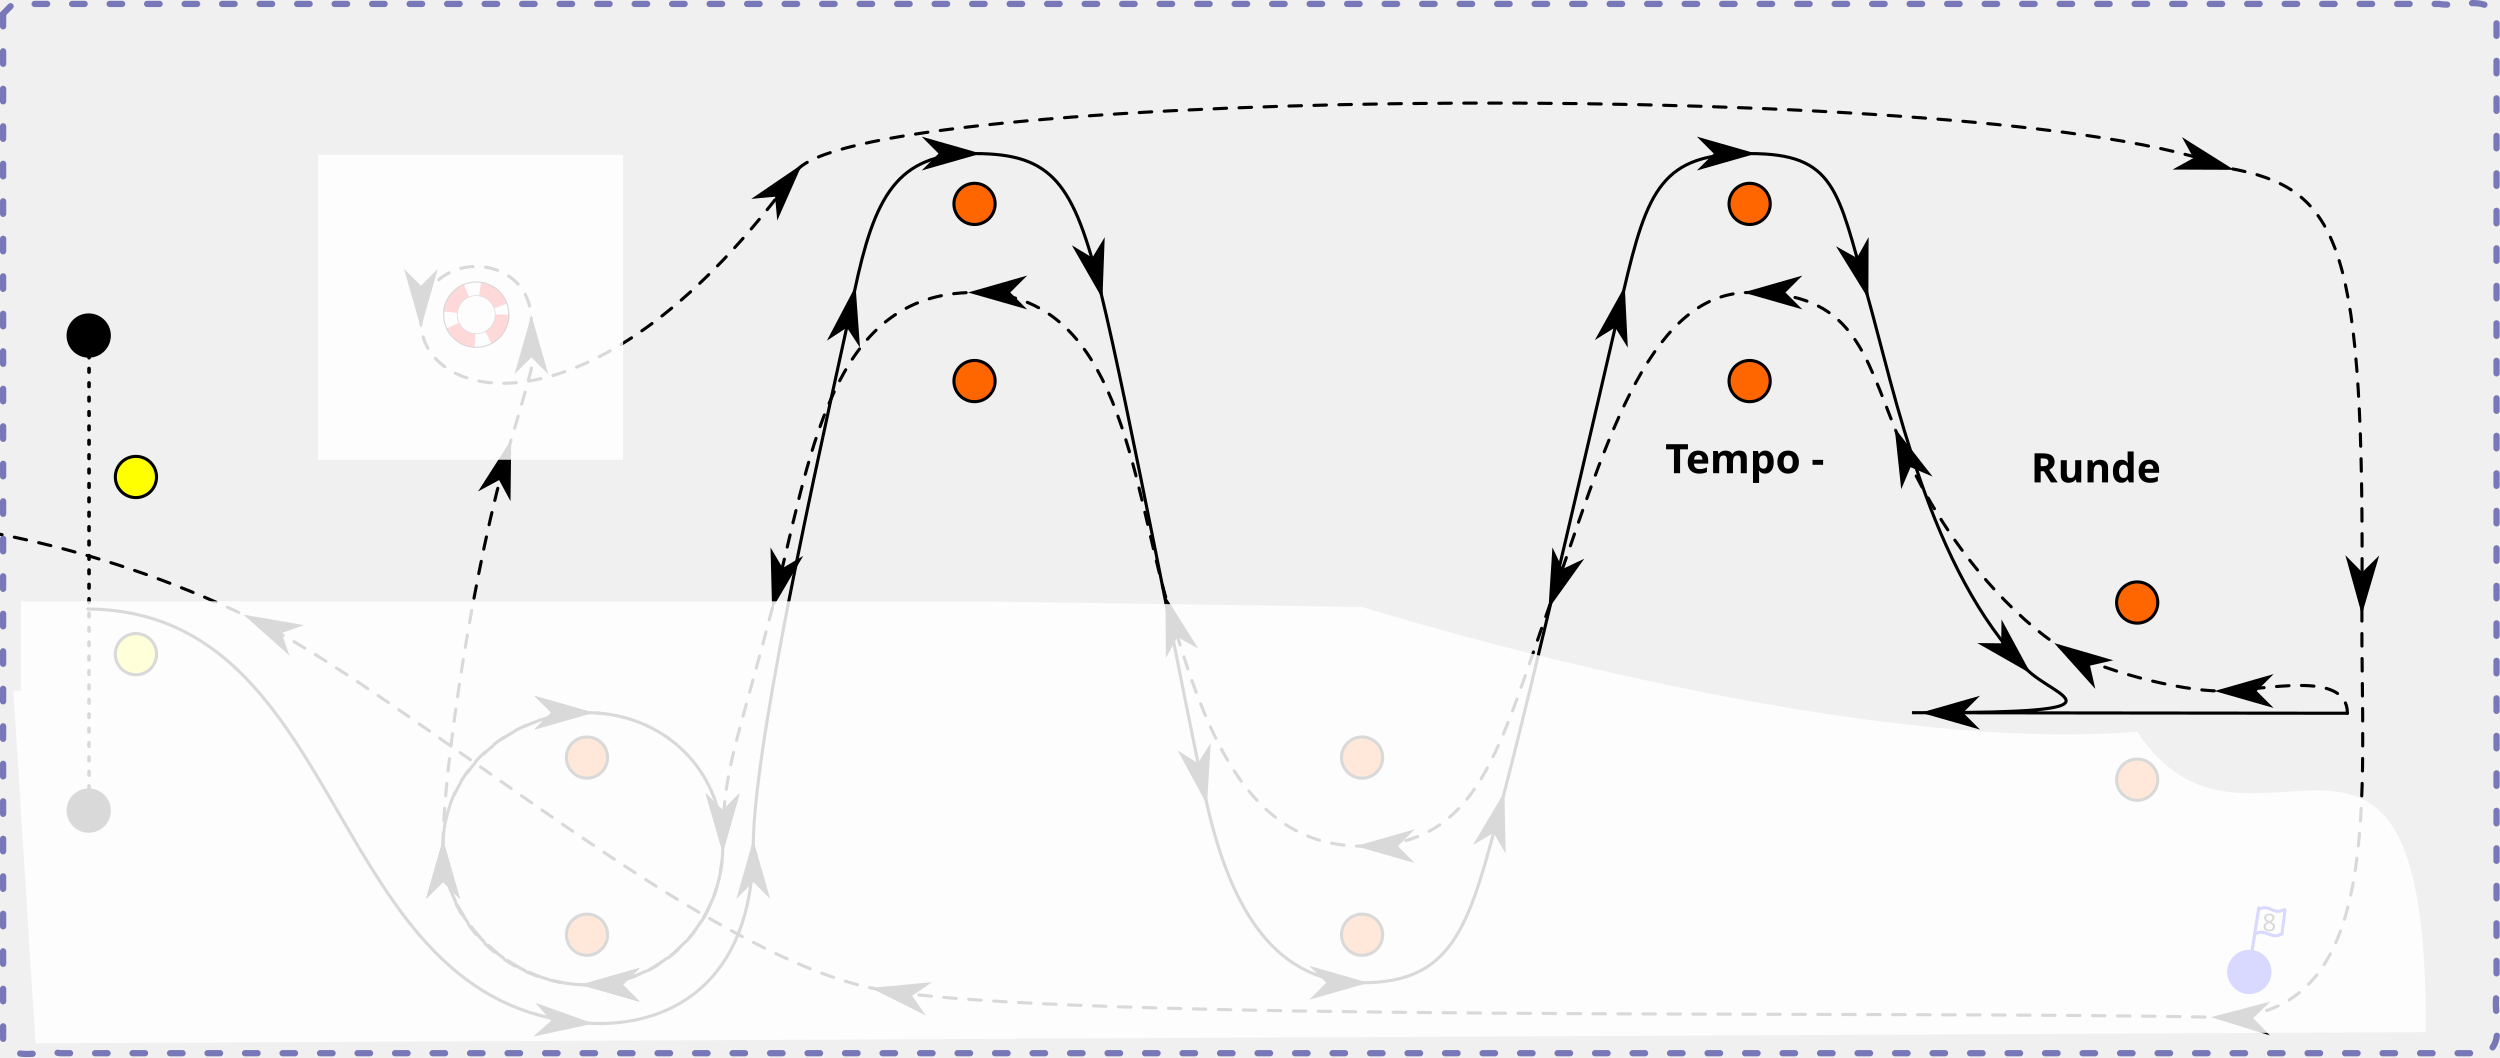
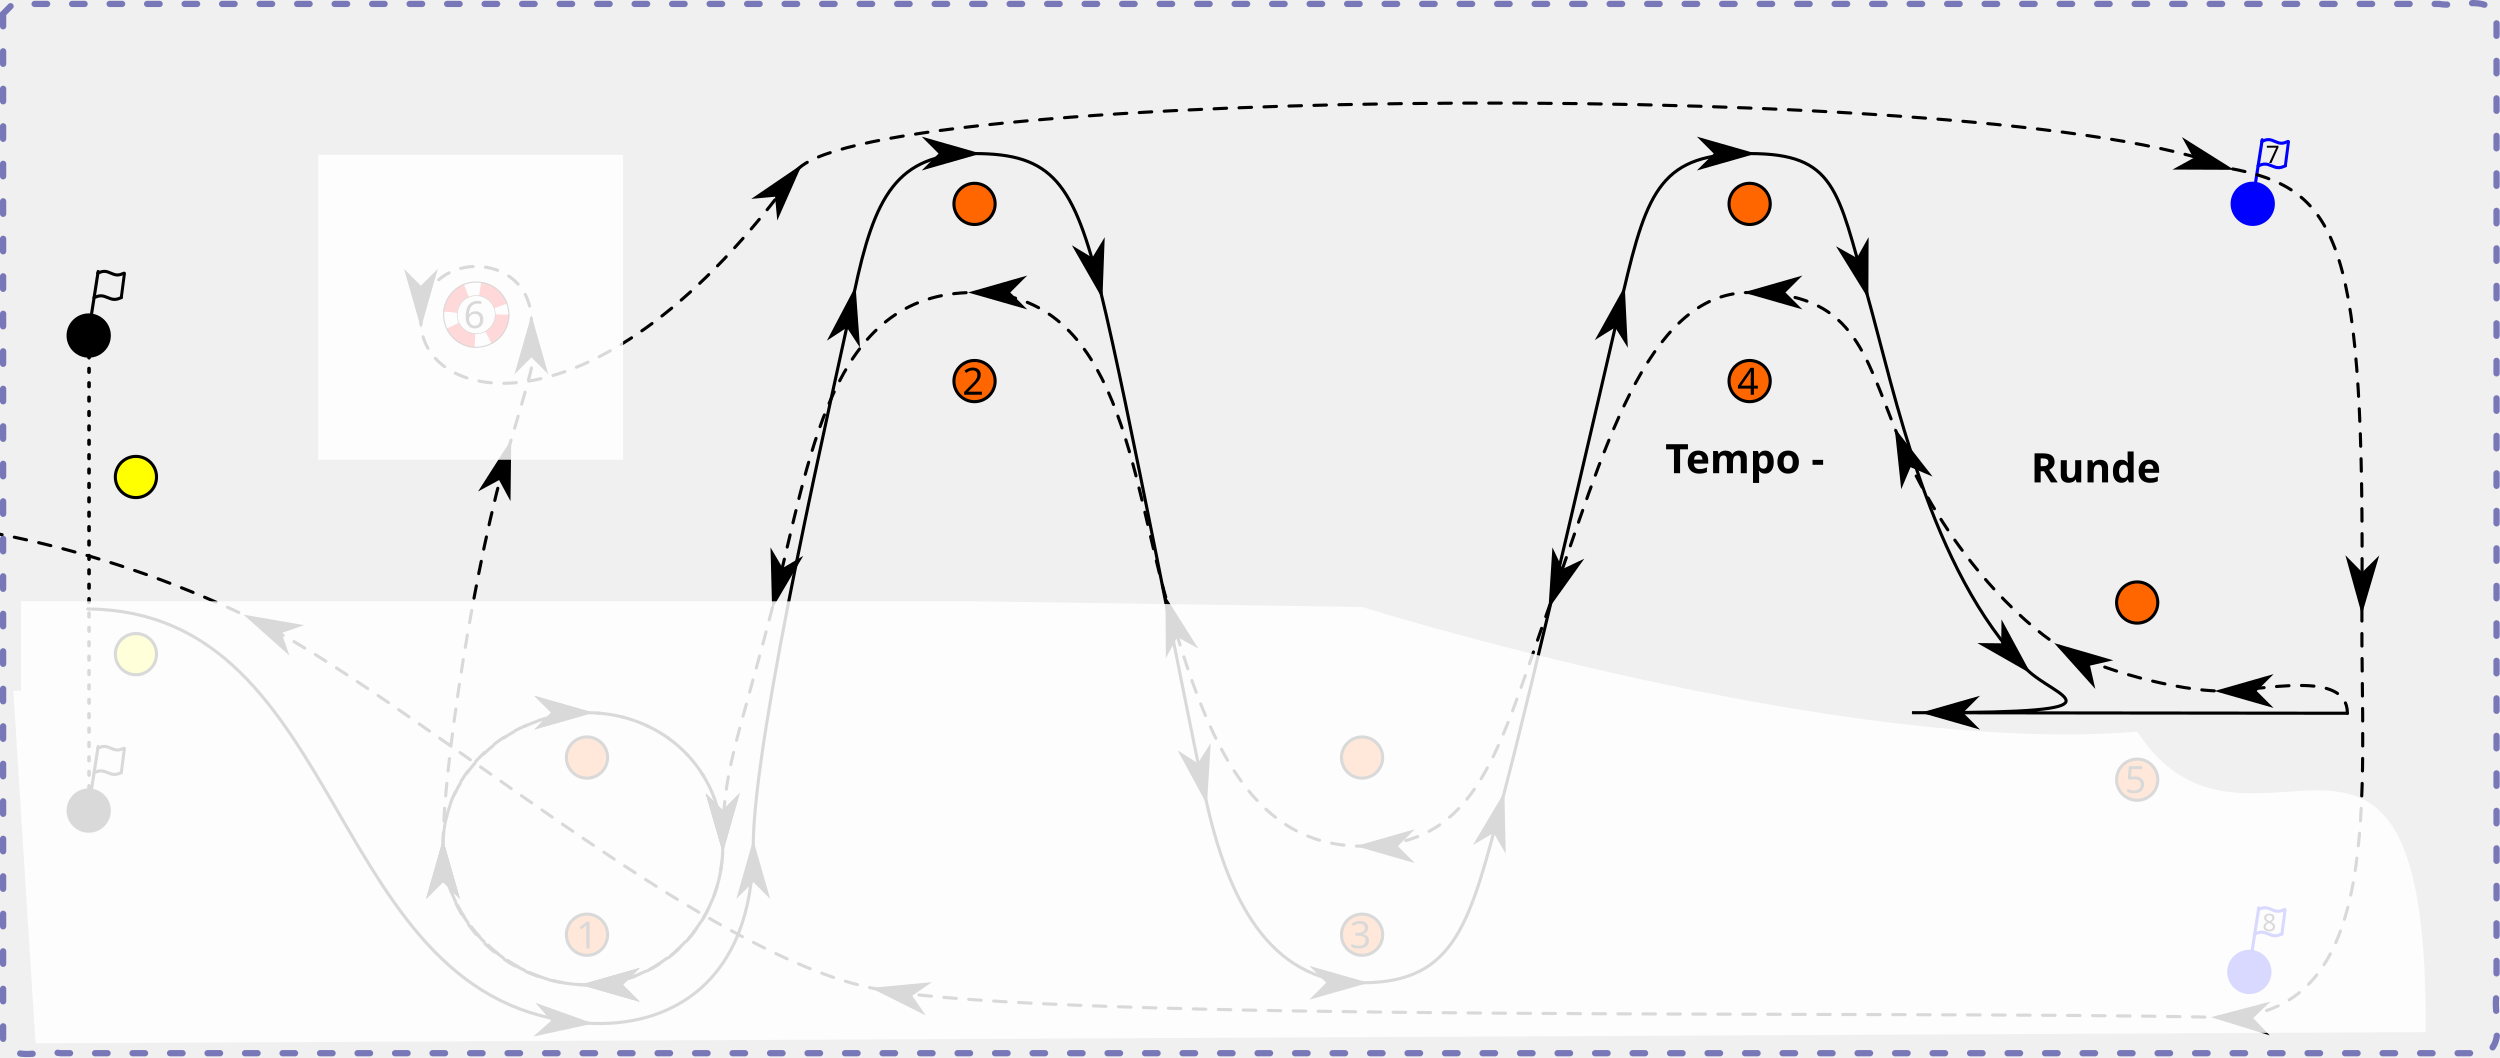
<svg xmlns="http://www.w3.org/2000/svg" version="1.0" id="svg3641" height="360.829" width="853.326" style="enable-background:new" xml:space="preserve">
  <defs id="arrows">
    <marker id="RazorWire" refX="0" refY="0" orient="auto" style="overflow:visible">
      <path id="path5527" style="fill:#34ff00;fill-opacity:1;fill-rule:evenodd;stroke:#34ff00;stroke-width:0.085pt;stroke-opacity:1" d="M 0.019,-0.632 V 0.595 L -6.621,2.568 H 9.113 L 2.979,0.595 V -0.632 L 9.166,-2.472 H -6.594 Z" />
    </marker>
    <marker orient="auto" refY="0" refX="0" id="Scissors" style="overflow:visible">
      <path id="schere" d="M 9.696,-3.847 C 8.661,-5.095 6.794,-5.052 5.4,-4.515 l -8.76,3.283 c -2.548,-1.394 -5.065,-0.995 -5.065,-1.673 0,-0.53 0.487,-0.414 0.414,-1.795 -0.07,-1.326 -1.454,-2.307 -2.763,-2.22 -1.309,-0.008 -2.666,0.995 -2.678,2.379 -0.098,1.393 1.074,2.688 2.461,2.779 1.624,0.242 4.499,-0.742 5.848,1.676 C -6.148,1.766 -7.931,1.771 -9.543,1.679 -10.882,1.602 -12.489,1.985 -13.128,3.301 c -0.617,1.261 -0.012,3.056 1.405,3.442 1.43,0.525 3.393,-0.138 3.733,-1.782 0.262,-1.267 -0.635,-1.862 -0.291,-2.322 0.26,-0.347 1.91,-0.146 4.85,-1.466 L 6.055,4.515 C 7.253,4.85 8.718,4.839 9.78,3.66 L -0.055,-0.057 Z M -9.832,-5.874 c 1.381,0.771 1.268,2.862 -0.167,3.268 -1.298,0.452 -2.956,-0.81 -2.542,-2.216 0.242,-1.154 1.764,-1.579 2.709,-1.052 z m 0.06,8.552 c 1.441,0.532 1.196,2.97 -0.269,3.298 -0.972,0.337 -2.361,-0.148 -2.459,-1.293 -0.189,-1.392 1.446,-2.65 2.728,-2.005 z" style="fill:#34ff00;fill-opacity:1;stroke:#34ff00;stroke-width:1.067;stroke-opacity:1" />
    </marker>
    <marker orient="auto" refY="0" refX="0" id="Legs" style="overflow:visible">
      <g id="g5494" transform="scale(-0.7)" style="fill:#34ff00;fill-opacity:1;stroke:#34ff00;stroke-opacity:1">
        <g id="g5496" transform="matrix(0,-1,-1,0,22.0892,22.73484)" style="fill:#34ff00;fill-opacity:1;stroke:#34ff00;stroke-opacity:1">
          <path id="path5498" d="m 22.636,22.054 c -7.371,5.036 -2.618,7.047 -6.23,14.339" style="fill:#34ff00;fill-opacity:1;fill-rule:evenodd;stroke:#34ff00;stroke-width:1.067pt;stroke-opacity:1" />
          <path id="path5500" d="m 22.825,21.918 c -1.451,8.904 3.772,9.355 4.805,14.747" style="fill:#34ff00;fill-opacity:1;fill-rule:evenodd;stroke:#34ff00;stroke-width:1.067pt;stroke-opacity:1" />
        </g>
        <path id="path5502" d="m -15.029,-7.181 -0.984,4.313 4.227,-1.305 z" style="fill:#34ff00;fill-opacity:1;fill-rule:evenodd;stroke:#34ff00;stroke-width:1.067pt;stroke-opacity:1" />
        <path id="path5504" d="m -16.23,4.861 1.999,3.946 2.418,-3.704 z" style="fill:#34ff00;fill-opacity:1;fill-rule:evenodd;stroke:#34ff00;stroke-width:1.067pt;stroke-opacity:1" />
      </g>
    </marker>
    <linearGradient id="linearGradient5477">
      <stop style="stop-color:#57e307;stop-opacity:1;" offset="0" id="stop5479" />
    </linearGradient>
    <marker style="overflow:visible" id="Arrow1Lend" refX="0" refY="0" orient="auto">
      <path style="fill-rule:evenodd;stroke:#000000;stroke-width:0.853pt;marker-start:none" d="M -10.667,0 -14.933,4.267 0,0 -14.933,-4.267 Z" id="path3104" />
    </marker>
    <marker style="overflow:visible" id="Arrow1Lstart" refX="0" refY="0" orient="auto">
      <path style="fill-rule:evenodd;stroke:#000000;stroke-width:0.853pt;marker-start:none" d="M 10.667,0 14.933,-4.267 0,0 14.933,4.267 Z" id="path3282" />
    </marker>
    <marker style="overflow:visible" id="Arrow1Lstart-7" refX="0" refY="0" orient="auto">
      <path style="fill-rule:evenodd;stroke:#000000;stroke-width:0.853pt;marker-start:none" d="M 10.667,0 14.933,-4.267 0,0 14.933,4.267 Z" id="path3282-4" />
    </marker>
    <marker style="overflow:visible" id="Arrow1Lend-6" refX="0" refY="0" orient="auto">
      <path style="fill-rule:evenodd;stroke:#000000;stroke-width:0.853pt;marker-start:none" d="M -10.667,0 -14.933,4.267 0,0 -14.933,-4.267 Z" id="path3104-0" />
    </marker>
  </defs>
  <g transform="translate(-215.4445,-435.3955)" style="display:inline" id="Parcours">
    <defs id="defs2076" />
    <g id="g1" />
    <g id="layer6" style="display:inline">
      <g transform="translate(18.94796,85.04597)" id="Zeitnahme" style="display:inline">
        <g id="g13156" transform="translate(-177.6378,-94.48819)">
          <path style="fill:#000000;fill-opacity:1;stroke:#000000;stroke-width:1.762" d="m 411.087,559.37 c 0,-3.685 -2.986,-6.678 -6.678,-6.678 -3.683,0 -6.678,2.987 -6.678,6.678 0,3.685 2.987,6.678 6.678,6.678 3.685,0 6.678,-2.987 6.678,-6.678 z" id="path13158" />
        </g>
        <g id="g13172" transform="translate(-177.6378,67.66194)">
          <path style="fill:#000000;fill-opacity:1;stroke:#000000;stroke-width:1.762" d="m 411.087,559.37 c 0,-3.685 -2.986,-6.678 -6.678,-6.678 -3.683,0 -6.678,2.987 -6.678,6.678 0,3.685 2.987,6.678 6.678,6.678 3.685,0 6.678,-2.987 6.678,-6.678 z" id="path13174" />
        </g>
        <path style="fill:none;stroke:#000000;stroke-width:1.228;stroke-linecap:round;stroke-linejoin:miter;stroke-miterlimit:4;stroke-dasharray:1.228, 3.684;stroke-dashoffset:0;stroke-opacity:1" d="m 226.886,466.315 c 0,23.379 0,46.759 0,70.138 0,19.991 0,67.885 0,87.271" id="path14169" />
      </g>
      <g transform="translate(113.4362,157.2769)" id="Tor1" style="display:inline;fill:#ff6600">
        <path style="fill:#ff6600;stroke:#000000;stroke-width:1.056" d="m 309.393,536.693 c 0,-3.883 -3.149,-7.032 -7.031,-7.032 -3.881,0 -7.031,3.148 -7.031,7.032 0,3.883 3.15,7.031 7.031,7.031 3.882,0 7.031,-3.147 7.031,-7.031 z" id="Tor1_innen" />
        <path style="fill:#ff6600;stroke:#000000;stroke-width:1.056" d="m 309.393,597.166 c 0,-3.883 -3.149,-7.032 -7.031,-7.032 -3.881,0 -7.031,3.148 -7.031,7.032 0,3.883 3.15,7.031 7.031,7.031 3.882,0 7.031,-3.147 7.031,-7.031 z" id="Tor1_aussen" />
      </g>
      <g transform="translate(226.8221,-31.69941)" id="Tor2" style="display:inline;fill:#ff6600">
        <path style="fill:#ff6600;stroke:#000000;stroke-width:1.056" d="m 328.291,536.693 c 0,-3.883 -3.149,-7.032 -7.031,-7.032 -3.881,0 -7.031,3.148 -7.031,7.032 0,3.883 3.15,7.031 7.031,7.031 3.882,0 7.031,-3.147 7.031,-7.031 z" id="Tor2_aussen" />
        <path style="fill:#ff6600;stroke:#000000;stroke-width:1.056" d="m 328.291,597.166 c 0,-3.883 -3.149,-7.032 -7.031,-7.032 -3.881,0 -7.031,3.148 -7.031,7.032 0,3.883 3.15,7.031 7.031,7.031 3.882,0 7.031,-3.147 7.031,-7.031 z" id="Tor2_innen" />
      </g>
      <g transform="translate(340.2078,157.2769)" id="Tor3" style="display:inline;fill:#ff6600">
        <path style="fill:#ff6600;stroke:#000000;stroke-width:1.056" d="m 347.189,536.693 c 0,-3.883 -3.149,-7.032 -7.031,-7.032 -3.881,0 -7.031,3.148 -7.031,7.032 0,3.883 3.15,7.031 7.031,7.031 3.882,0 7.031,-3.147 7.031,-7.031 z" id="Tor3_innen" />
        <path style="fill:#ff6600;stroke:#000000;stroke-width:1.056" d="m 347.189,597.166 c 0,-3.883 -3.149,-7.032 -7.031,-7.032 -3.881,0 -7.031,3.148 -7.031,7.032 0,3.883 3.15,7.031 7.031,7.031 3.882,0 7.031,-3.147 7.031,-7.031 z" id="Tor3_aussen" />
      </g>
      <g transform="translate(453.5935,-31.69941)" id="Tor4" style="display:inline;fill:#ff6600">
        <path style="fill:#ff6600;stroke:#000000;stroke-width:1.056" d="m 366.086,536.693 c 0,-3.883 -3.149,-7.032 -7.031,-7.032 -3.881,0 -7.031,3.148 -7.031,7.032 0,3.883 3.15,7.031 7.031,7.031 3.882,0 7.031,-3.147 7.031,-7.031 z" id="Tor4_aussen" />
        <path style="fill:#ff6600;stroke:#000000;stroke-width:1.056" d="m 366.086,597.166 c 0,-3.883 -3.149,-7.032 -7.031,-7.032 -3.881,0 -7.031,3.148 -7.031,7.032 0,3.883 3.15,7.031 7.031,7.031 3.882,0 7.031,-3.147 7.031,-7.031 z" id="Tor4_innen" />
      </g>
      <g transform="translate(566.9793,104.3635)" id="Tor5" style="display:inline;fill:#ff6600">
        <path style="fill:#ff6600;stroke:#000000;stroke-width:1.056" d="m 384.984,536.693 c 0,-3.883 -3.149,-7.032 -7.031,-7.032 -3.881,0 -7.031,3.148 -7.031,7.032 0,3.883 3.15,7.031 7.031,7.031 3.882,0 7.031,-3.147 7.031,-7.031 z" id="Tor5_oben" />
        <path style="fill:#ff6600;stroke:#000000;stroke-width:1.056" d="m 384.984,597.166 c 0,-3.883 -3.149,-7.032 -7.031,-7.032 -3.881,0 -7.031,3.148 -7.031,7.032 0,3.883 3.15,7.031 7.031,7.031 3.882,0 7.031,-3.147 7.031,-7.031 z" id="Tor5_unten" />
      </g>
      <g transform="translate(18.94796,138.3793)" id="Schikane" style="display:inline">
        <g style="fill:none" id="Ring">
          <ellipse id="path8826" style="fill:none;stroke:#ff0000;stroke-width:4.821;stroke-linecap:butt;stroke-linejoin:round;stroke-miterlimit:4;stroke-dasharray:9.643, 4.821;stroke-dashoffset:0;stroke-opacity:1" cx="359.055" cy="404.409" rx="8.928" ry="8.928" />
          <ellipse style="display:inline;fill:none;stroke:#000000;stroke-width:0.229;stroke-linecap:round;stroke-linejoin:round;stroke-miterlimit:4;stroke-dasharray:none;stroke-dashoffset:0;stroke-opacity:1" id="path3620" cx="359.055" cy="404.409" rx="6.5" ry="6.5" />
          <ellipse style="display:inline;fill:none;stroke:#000000;stroke-width:0.393;stroke-linecap:round;stroke-linejoin:round;stroke-miterlimit:4;stroke-dasharray:none;stroke-dashoffset:0;stroke-opacity:1" id="path2733" cx="359.055" cy="404.409" rx="11.142" ry="11.142" />
        </g>
      </g>
      <g transform="translate(-40.52031,61.51377)" id="Start+Ziel" style="display:inline">
        <path style="fill:#ffff00;stroke:#000000;stroke-width:1.056" d="m 309.393,536.693 c 0,-3.883 -3.149,-7.032 -7.031,-7.032 -3.881,0 -7.031,3.148 -7.031,7.032 0,3.883 3.15,7.031 7.031,7.031 3.882,0 7.031,-3.147 7.031,-7.031 z" id="Tor1_innen-7" />
        <path style="fill:#ffff00;stroke:#000000;stroke-width:1.056" d="m 309.393,597.166 c 0,-3.883 -3.149,-7.032 -7.031,-7.032 -3.881,0 -7.031,3.148 -7.031,7.032 0,3.883 3.15,7.031 7.031,7.031 3.882,0 7.031,-3.147 7.031,-7.031 z" id="Tor1_aussen-3" />
      </g>
    </g>
  </g>
+   <g transform="translate(-215.4445,-435.3955)" style="display:inline" id="ParcoursLabel">
+     <defs id="defs2832" />
+     <g id="g3113" style="display:inline">
+       <text xml:space="preserve" style="font-style:normal;font-weight:normal;font-size:12.8px;line-height:0%;font-family:'Arial Black';display:inline;fill:#000000;fill-opacity:1;stroke:none;stroke-width:1.067" x="373.691" y="547.37" id="text3034">
+         <tspan id="tspan3032" x="373.691" y="547.37" style="font-size:12.8px;line-height:1.25;stroke-width:1.067">6</tspan>
+       </text>
+       <text xml:space="preserve" style="font-style:normal;font-weight:normal;font-size:12.8px;line-height:0%;font-family:'Arial Black';display:inline;fill:#000000;fill-opacity:1;stroke:none;stroke-width:1.067" x="412.13" y="759.102" id="text3038">
+         <tspan id="tspan3036" x="412.13" y="759.102" style="font-size:12.8px;line-height:1.25;stroke-width:1.067">1</tspan>
+       </text>
+       <text xml:space="preserve" style="font-style:normal;font-weight:normal;font-size:12.8px;line-height:0%;font-family:'Arial Black';display:inline;fill:#000000;fill-opacity:1;stroke:none;stroke-width:1.067" x="808.383" y="570.125" id="text3042">
+         <tspan id="tspan3040" x="808.383" y="570.125" style="font-size:12.8px;line-height:1.25;stroke-width:1.067">4</tspan>
+       </text>
+       <text xml:space="preserve" style="font-style:normal;font-weight:normal;font-size:12.8px;line-height:0%;font-family:'Arial Black';display:inline;fill:#000000;fill-opacity:1;stroke:none;stroke-width:1.067" x="940.704" y="706.032" id="text3046">
+         <tspan id="tspan3044" x="940.704" y="706.032" style="font-size:12.8px;line-height:1.25;stroke-width:1.067">5</tspan>
+       </text>
+       <text xml:space="preserve" style="font-style:normal;font-weight:normal;font-size:12.8px;line-height:0%;font-family:'Arial Black';display:inline;fill:#000000;fill-opacity:1;stroke:none;stroke-width:1.067" x="676.131" y="759.024" id="text3050">
+         <tspan id="tspan3048" x="676.131" y="759.024" style="font-size:12.8px;line-height:1.25;stroke-width:1.067">3</tspan>
+       </text>
+       <g transform="translate(579.9631,-35.51099)" id="g3068" style="display:inline">
+         <path id="path3052" d="m 411.087,540.472 c 0,-3.685 -2.986,-6.678 -6.678,-6.678 -3.683,0 -6.678,2.987 -6.678,6.678 0,3.685 2.987,6.678 6.678,6.678 3.685,0 6.678,-2.987 6.678,-6.678 z" style="fill:#0000ff;fill-opacity:1;stroke:#0000ff;stroke-width:1.762" />
+         <g style="stroke:#0000ff" id="g3062">
+           <path id="path3054" d="m 407.511,519.18 c 0.372,-0.161 0.745,-0.325 1.117,-0.438 0.372,-0.114 0.744,-0.181 1.117,-0.181 0.372,0 0.744,0.063 1.117,0.181 0.372,0.113 0.744,0.273 1.116,0.438 0.369,0.16 0.745,0.321 1.117,0.434 0.369,0.114 0.745,0.181 1.117,0.181 0.368,0 0.745,-0.064 1.117,-0.181 0.368,-0.113 0.744,-0.274 1.117,-0.434" style="fill:none;stroke:#0000ff;stroke-width:1.052;stroke-linecap:round;stroke-linejoin:round" />
+           <path id="path3056" d="m 407.643,518.601 -2.7,17.3 v 0.258 0" style="fill:none;stroke:#0000ff;stroke-width:1.067;stroke-linecap:round;stroke-linejoin:round" />
+           <path id="path3058" d="m 406.246,527.522 c 0.384,-0.158 0.775,-0.317 1.163,-0.429 0.383,-0.113 0.775,-0.179 1.163,-0.179 0.383,0 0.774,0.062 1.163,0.179 0.387,0.112 0.774,0.271 1.163,0.429 0.387,0.159 0.774,0.317 1.162,0.433 0.388,0.109 0.775,0.175 1.163,0.175 0.388,0 0.775,-0.062 1.163,-0.175 0.387,-0.112 0.775,-0.271 1.163,-0.433" style="fill:none;stroke:#0000ff;stroke-width:1.067;stroke-linecap:round;stroke-linejoin:round" />
+           <path id="path3060" d="m 416.604,519.31 -1.039,7.969 v 0.12 0" style="fill:none;stroke:#0000ff;stroke-width:1.024;stroke-linecap:round" />
+         </g>
+         <text xml:space="preserve" style="font-style:normal;font-weight:normal;font-size:12.8px;line-height:0%;font-family:'Arial Black';fill:#000000;fill-opacity:1;stroke:none;stroke-width:1.067" x="408.873" y="526.543" id="text3066">
+           <tspan id="tspan3064" x="408.873" y="526.543" style="font-size:8.242px;line-height:1.25;stroke-width:1.067">7</tspan>
+         </text>
+       </g>
+       <text xml:space="preserve" style="font-style:normal;font-weight:normal;font-size:12.8px;line-height:0%;font-family:'Arial Black';display:inline;fill:#000000;fill-opacity:1;stroke:none;stroke-width:1.067" x="543.926" y="570.125" id="text3090">
+         <tspan id="tspan3088" x="543.926" y="570.125" style="font-size:12.8px;line-height:1.25;stroke-width:1.067">2</tspan>
+       </text>
+       <g id="g3100">
+         <path id="path3092" d="m 248.821,528.636 c 0.372,-0.161 0.745,-0.325 1.117,-0.438 0.372,-0.114 0.744,-0.181 1.117,-0.181 0.372,0 0.744,0.063 1.117,0.181 0.372,0.113 0.744,0.273 1.116,0.438 0.369,0.16 0.745,0.321 1.117,0.434 0.369,0.114 0.745,0.181 1.117,0.181 0.368,0 0.745,-0.064 1.117,-0.181 0.368,-0.113 0.744,-0.274 1.117,-0.434" style="display:inline;fill:none;stroke:#000000;stroke-width:1.052;stroke-linecap:round;stroke-linejoin:round" />
+         <path id="path3094" d="m 248.953,528.057 -2.7,17.3 v 0.258 0" style="display:inline;fill:none;stroke:#000000;stroke-width:1.067;stroke-linecap:round;stroke-linejoin:round" />
+         <path id="path3096" d="m 247.556,536.977 c 0.384,-0.158 0.775,-0.317 1.163,-0.429 0.383,-0.113 0.775,-0.179 1.163,-0.179 0.383,0 0.774,0.062 1.163,0.179 0.387,0.112 0.774,0.271 1.163,0.429 0.387,0.159 0.774,0.317 1.162,0.433 0.388,0.109 0.775,0.175 1.163,0.175 0.388,0 0.775,-0.062 1.163,-0.175 0.387,-0.112 0.775,-0.271 1.163,-0.433" style="display:inline;fill:none;stroke:#000000;stroke-width:1.067;stroke-linecap:round;stroke-linejoin:round" />
+         <path id="path3098" d="m 257.914,528.766 -1.039,7.969 v 0.12 0" style="display:inline;fill:none;stroke:#000000;stroke-width:1.024;stroke-linecap:round" />
+       </g>
+       <g id="g3111">
+         <path id="path3102" d="m 248.821,690.786 c 0.372,-0.161 0.745,-0.325 1.117,-0.438 0.372,-0.114 0.744,-0.181 1.117,-0.181 0.372,0 0.744,0.063 1.117,0.181 0.372,0.113 0.744,0.273 1.116,0.438 0.369,0.16 0.745,0.321 1.117,0.434 0.369,0.114 0.745,0.181 1.117,0.181 0.368,0 0.745,-0.064 1.117,-0.181 0.368,-0.113 0.744,-0.274 1.117,-0.434" style="display:inline;fill:none;stroke:#000000;stroke-width:1.052;stroke-linecap:round;stroke-linejoin:round" />
+         <path id="path3105" d="m 248.953,690.207 -2.7,17.3 v 0.258 0" style="display:inline;fill:none;stroke:#000000;stroke-width:1.067;stroke-linecap:round;stroke-linejoin:round" />
+         <path id="path3107" d="m 247.556,699.127 c 0.384,-0.158 0.775,-0.317 1.163,-0.429 0.383,-0.113 0.775,-0.179 1.163,-0.179 0.383,0 0.774,0.062 1.163,0.179 0.387,0.112 0.774,0.271 1.163,0.429 0.387,0.159 0.774,0.317 1.162,0.433 0.388,0.109 0.775,0.175 1.163,0.175 0.388,0 0.775,-0.062 1.163,-0.175 0.387,-0.112 0.775,-0.271 1.163,-0.433" style="display:inline;fill:none;stroke:#000000;stroke-width:1.067;stroke-linecap:round;stroke-linejoin:round" />
+         <path id="path3109" d="m 257.914,690.916 -1.039,7.969 v 0.12 0" style="display:inline;fill:none;stroke:#000000;stroke-width:1.024;stroke-linecap:round" />
+       </g>
+     </g>
+   </g>
  <g transform="translate(363.3543,-208.7303)" id="SpeedbojeKlasse7" style="display:inline;enable-background:new">
    <path id="path2174" d="m 411.087,540.472 c 0,-3.685 -2.986,-6.678 -6.678,-6.678 -3.683,0 -6.678,2.987 -6.678,6.678 0,3.685 2.987,6.678 6.678,6.678 3.685,0 6.678,-2.987 6.678,-6.678 z" style="fill:#0000ff;fill-opacity:1;stroke:#0000ff;stroke-width:1.762" />
    <g style="fill:none;stroke:#0000ff" id="g2184">
      <path id="path2176" d="m 407.511,519.18 c 0.372,-0.161 0.745,-0.325 1.117,-0.438 0.372,-0.114 0.744,-0.181 1.117,-0.181 0.372,0 0.744,0.063 1.117,0.181 0.372,0.113 0.744,0.273 1.116,0.438 0.369,0.16 0.745,0.321 1.117,0.434 0.369,0.114 0.745,0.181 1.117,0.181 0.368,0 0.745,-0.064 1.117,-0.181 0.368,-0.113 0.744,-0.274 1.117,-0.434" style="fill:none;stroke:#0000ff;stroke-width:1.052;stroke-linecap:round;stroke-linejoin:round" />
      <path id="path2178" d="m 407.643,518.601 -2.7,17.3 v 0.258 0" style="fill:none;stroke:#0000ff;stroke-width:1.067;stroke-linecap:round;stroke-linejoin:round" />
      <path id="path2180" d="m 406.246,527.522 c 0.384,-0.158 0.775,-0.317 1.163,-0.429 0.383,-0.113 0.775,-0.179 1.163,-0.179 0.383,0 0.774,0.062 1.163,0.179 0.387,0.112 0.774,0.271 1.163,0.429 0.387,0.159 0.774,0.317 1.162,0.433 0.388,0.109 0.775,0.175 1.163,0.175 0.388,0 0.775,-0.062 1.163,-0.175 0.387,-0.112 0.775,-0.271 1.163,-0.433" style="fill:none;stroke:#0000ff;stroke-width:1.067;stroke-linecap:round;stroke-linejoin:round" />
      <path id="path2182" d="m 416.604,519.31 -1.039,7.969 v 0.12 0" style="fill:none;stroke:#0000ff;stroke-width:1.024;stroke-linecap:round" />
    </g>
    <text xml:space="preserve" style="font-style:normal;font-weight:normal;font-size:12.8px;line-height:0%;font-family:'Arial Black';fill:#000000;fill-opacity:1;stroke:none;stroke-width:1.067" x="408.873" y="526.543" id="text2188">
      <tspan id="tspan2186" x="408.873" y="526.543" style="font-size:8.242px;line-height:1.25;stroke-width:1.067">8</tspan>
    </text>
  </g>
  <g transform="translate(-215.4445,-435.3955)" style="display:inline" id="Klasse7_rc1">
    <path id="path283" d="m 169.627,612.629 c 24.841,0 76.611,7.311 130.916,33.523 54.305,26.212 153.082,115.392 214.258,126.852 61.175,11.46 344.715,7.203 457.502,9.635 58.227,1.256 48.857,-76.649 49.331,-139.684 0.934,-124.03 -6.726,-143.298 -45.752,-150.207 -76.323,-31.367 -460.993,-27.835 -488.056,0.398 -68.294,94.744 -128.713,79.877 -128.713,52.004 0,-25.079 37.712,-25.079 37.712,0 0,15.274 4.503,2.236 -7.509,42.396 -12.012,40.159 -22.661,110.333 -22.663,136.631 -0.002,25.87 23.429,47.369 49.146,47.369 25.717,0 46.349,-21 46.349,-47.333 0,-26.333 -20.632,-45.56 -46.349,-45.56 -25.717,0 -49.143,19.227 -49.143,45.525 0,26.298 23.427,47.369 49.143,47.369 25.717,0 46.511,-21.463 46.349,-47.369 -0.162,-25.905 4.927,-34.694 17.386,-83.061 12.459,-48.205 18.565,-105.888 68.518,-105.888 49.951,0 53.474,63.607 65.829,105.888 12.355,42.281 26.346,83.093 66.486,83.093 40.14,0 46.62,-33.374 64.356,-83.093 17.568,-49.246 32.096,-105.888 67.927,-105.888 35.298,0 38.862,19.997 50.33,48.31 16.312,40.274 42.763,64.531 55.497,72.541 12.734,8.01 40.856,15.184 55.013,15.184 13.99,0 43.19,-7.596 43.19,7.587" style="display:inline;fill:none;stroke:#000000;stroke-width:1.066;stroke-linecap:round;stroke-linejoin:round;stroke-miterlimit:4;stroke-dasharray:4.263, 4.263;stroke-dashoffset:0;stroke-opacity:1;marker-start:none;marker-mid:url(#Arrow1Lstart);marker-end:none" />
    <path id="path285" d="m 1016.681,678.851 c 0,0 -181.32,-0.198 -143.404,-0.198 71.653,0 43.372,-5.128 33.803,-14.92 -33.088,-33.861 -44.668,-93.599 -54.502,-128.504 -9.872,-35.04 -10.65,-47.416 -39.929,-47.416 -29.812,0 -34.872,11.88 -43.129,47.416 -8.23,35.422 -29.987,130.291 -41.14,172.64 -11.118,42.214 -15.723,62.976 -48.015,62.976 -32.292,0 -46.073,-29.711 -53.419,-62.976 -7.37,-33.373 -26.464,-134.966 -35.736,-172.64 -9.241,-37.547 -16.614,-47.416 -43.159,-47.416 -26.543,-0.002 -34.159,14.604 -41.026,47.416 -6.867,32.812 -34.478,151.155 -34.478,188.984 0,47.333 -29.181,62.188 -56.749,60.4 -90.351,-5.86 -80.168,-140.501 -170.394,-141.372" style="display:inline;fill:none;stroke:#000000;stroke-width:1.067;stroke-linecap:round;stroke-linejoin:round;stroke-miterlimit:4;stroke-dashoffset:0;stroke-opacity:1;marker-start:none;marker-mid:url(#Arrow1Lstart);marker-end:none" />
    <path id="path287" d="m 462.148,724.213 c 0,-26.333 -20.632,-45.56 -46.349,-45.56 -25.717,0 -49.143,19.827 -49.143,45.56 0,26.47 22.661,47.333 49.143,47.333 26.47,0 46.349,-21.463 46.349,-47.333 z" style="display:inline;fill:none;stroke:#000000;stroke-width:1.067;stroke-linecap:round;stroke-linejoin:round;stroke-miterlimit:4;stroke-dasharray:4.267, 4.267;stroke-dashoffset:3.8;stroke-opacity:1;marker-start:none;marker-mid:url(#Arrow1Lstart);marker-end:none" />
    <text id="text289" y="876.114" x="243.389" style="font-style:normal;font-weight:normal;font-size:12.8px;line-height:0%;font-family:Verdana;display:inline;fill:#e6e6e6;fill-opacity:1;stroke:none;stroke-width:1.067" xml:space="preserve">
      <tspan id="tspan291" y="876.114" x="243.389" style="font-size:19.2px;line-height:1.25;stroke-width:1.067">Ablegen - Startlinie - in den Parcours, d.h. außen um die Tore 1 - 2 - 3 - 4 -</tspan>
      <tspan id="tspan293" y="900.114" x="243.389" style="font-size:19.2px;line-height:1.25;stroke-width:1.067">rückwärts durch das Tor 5 - vorwärts wieder in den Parcours, d.h. durch die Tore</tspan>
      <tspan id="tspan295" y="924.114" x="243.389" style="font-size:19.2px;line-height:1.25;stroke-width:1.067">4 - 3 - 2 - schnelle Umkreisung des Tores 1 (das Tor 1 bleibt an der Steuerbordseite!) -</tspan>
      <tspan id="tspan298" y="948.114" x="243.389" style="font-size:19.2px;line-height:1.25;stroke-width:1.067">Schikane an der Tonne 6 - Temporunde: <tspan id="tspan300" style="font-weight:bold;font-size:19.2px;fill:#e6e6e6;stroke-width:1.067">außen</tspan> an den Toren 2 und 4, um die</tspan>
      <tspan id="tspan302" y="972.114" x="243.389" style="font-size:19.2px;line-height:1.25;stroke-width:1.067">Tonne 7, <tspan id="tspan304" style="font-weight:bold;font-size:19.2px;fill:#e6e6e6;stroke-width:1.067">innen</tspan> an den Toren 4 und 2 vorbei - Ziellinie - anlegen.</tspan>
    </text>
    <g transform="translate(18.94796,138.3793)" id="g306">
      <text xml:space="preserve" style="font-style:normal;font-weight:bold;font-size:12.8px;line-height:0%;font-family:Verdana;fill:#000000;fill-opacity:1;stroke:none;stroke-width:1.067" x="764.899" y="458.537" id="text308">
        <tspan id="tspan310" x="764.899" y="458.537" style="font-size:13.867px;line-height:1.25;stroke-width:1.067">Tempo -</tspan>
      </text>
      <text xml:space="preserve" style="font-style:normal;font-weight:bold;font-size:12.8px;line-height:0%;font-family:Verdana;fill:#000000;fill-opacity:1;stroke:none;stroke-width:1.067" x="889.699" y="461.668" id="text312">
        <tspan id="tspan314" x="889.699" y="461.668" style="font-size:13.867px;line-height:1.25;stroke-width:1.067">Runde</tspan>
      </text>
    </g>
    <text id="text316" y="328.002" x="595.582" style="font-style:normal;font-weight:normal;font-size:12.8px;line-height:0%;font-family:Verdana;text-align:center;text-anchor:middle;display:inline;fill:#000000;fill-opacity:1;stroke:none;stroke-width:1.067" xml:space="preserve">
      <tspan style="font-weight:bold;font-size:38.4px;line-height:1.25;text-align:center;text-anchor:middle;stroke-width:1.067" y="328.002" x="595.582" id="tspan318">DMYV-Jugend</tspan>
      <tspan id="tspan320" style="font-weight:bold;font-size:38.4px;line-height:1.25;text-align:center;text-anchor:middle;stroke-width:1.067" y="376.002" x="595.582">Motorboot-Slalom</tspan>
      <tspan style="font-weight:bold;font-size:38.4px;line-height:1.25;text-align:center;text-anchor:middle;stroke-width:1.067" id="tspan322" y="424.002" x="595.582">Klasse 7 rc1</tspan>
    </text>
  </g>
  <g id="Export_Area" style="display:inline;opacity:1" transform="translate(-180.8124,-194.4877)">
    <path style="display:inline;opacity:0.5;fill:none;fill-opacity:1;fill-rule:nonzero;stroke:#000080;stroke-width:2.133;stroke-linecap:round;stroke-linejoin:miter;stroke-miterlimit:4;stroke-dasharray:4.267, 8.533;stroke-dashoffset:0;stroke-opacity:1" d="m 181.879,199.201 c 0,117.134 0,234.268 0,351.402 4.38,6.419 13.104,2.145 19.592,3.374 276.059,0 552.117,0 828.176,0 6.295,-4.466 2.103,-13.361 3.309,-19.977 0,-111.6 0,-223.2 0,-334.8 -4.38,-6.419 -13.104,-2.145 -19.592,-3.374 -276.059,0 -552.117,0 -828.176,0 -1.103,1.125 -2.206,2.25 -3.309,3.374 z" id="rect4816" />
    <g id="Alcatraz_2" style="display:inline">
      <path style="display:inline;opacity:0.85;fill:#ffffff;fill-opacity:1;fill-rule:nonzero;stroke:none;stroke-width:2.133;stroke-linecap:round;stroke-linejoin:miter;stroke-miterlimit:4;stroke-dasharray:4.267, 8.533;stroke-dashoffset:0;stroke-opacity:1" d="m 187.969,399.733 v 30.549 h -2.602 l 7.569,120.32 815.853,-3.817 c 0.895,-140.996 -60.538,-44.701 -98.484,-102.551 -101.724,8.455 -264.577,-42.571 -264.577,-42.571 L 513.375,399.733 Z" id="rect5805" />
      <rect style="display:inline;opacity:0.85;fill:#ffffff;fill-opacity:1;fill-rule:nonzero;stroke:none;stroke-width:2.133;stroke-linecap:round;stroke-linejoin:miter;stroke-miterlimit:4;stroke-dasharray:4.267, 8.533;stroke-dashoffset:0;stroke-opacity:1" id="rect6021" width="104.066" height="104.066" x="289.434" y="247.354" />
    </g>
    <g id="g2" />
  </g>
</svg>
